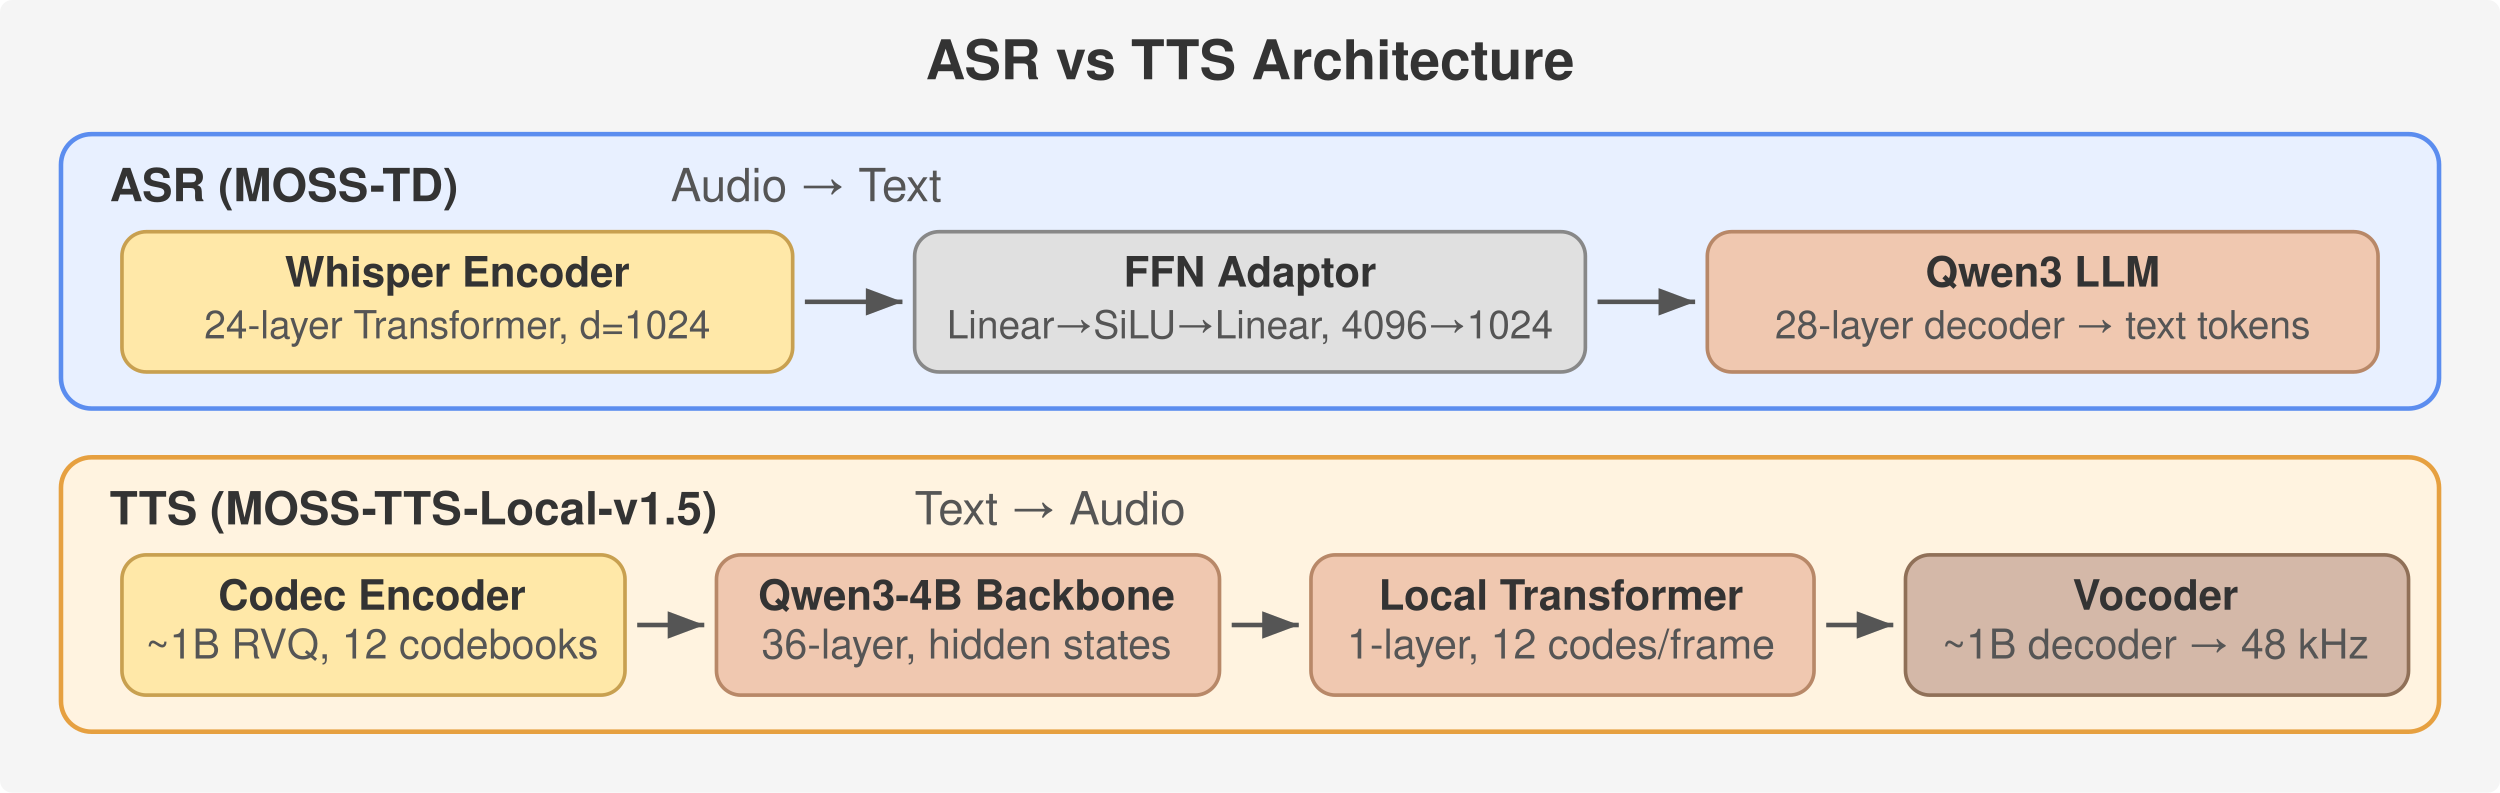
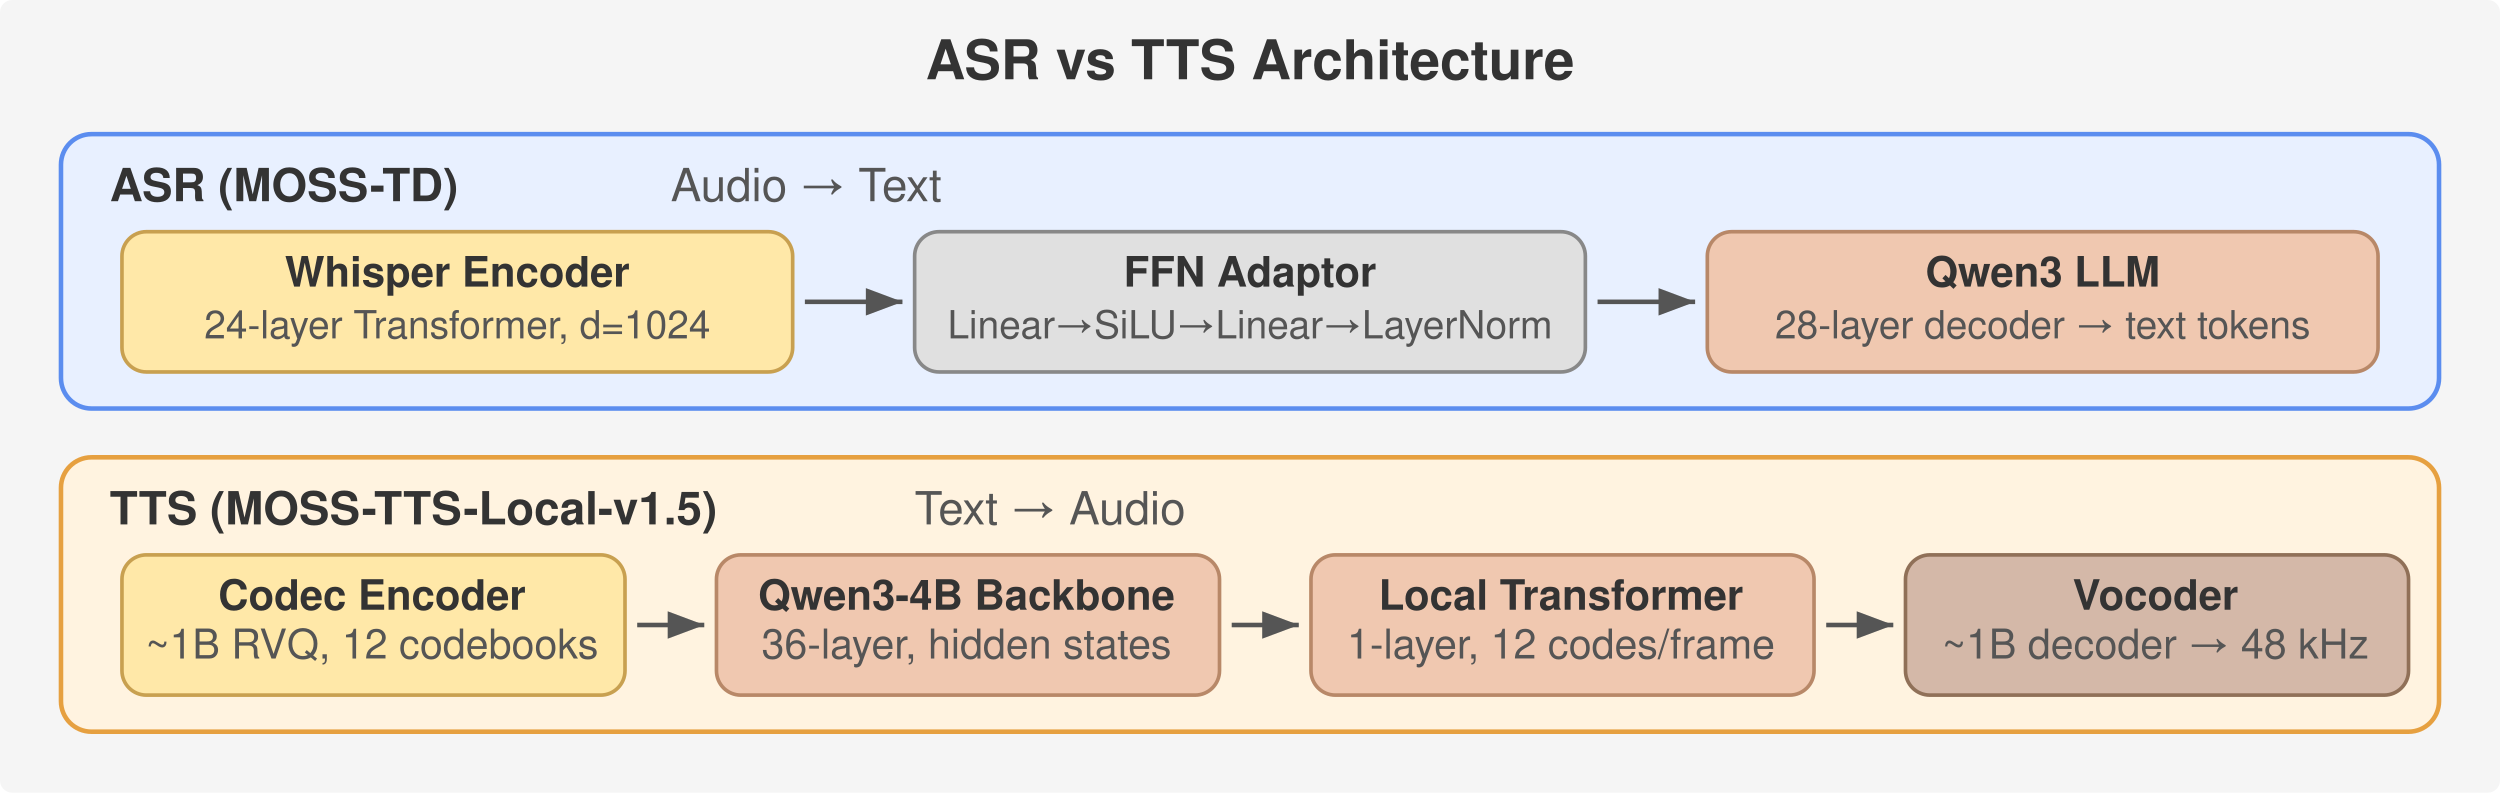
<svg xmlns="http://www.w3.org/2000/svg" viewBox="0 0 820 260">
  <defs>
    <marker id="arrvs" markerWidth="8" markerHeight="6" refX="8" refY="3" orient="auto">
      <polygon points="0 0, 8 3, 0 6" fill="#555" />
    </marker>
  </defs>
  <rect width="820" height="260" rx="4" fill="#F5F5F5" />
  <text x="410" y="26" text-anchor="middle" font-family="'Helvetica Neue', Helvetica, Arial, sans-serif" font-size="18" font-weight="bold" fill="#333">ASR vs TTS Architecture</text>
  <rect x="20" y="44" width="780" height="90" rx="10" fill="#E8F0FF" stroke="#5B8DEF" stroke-width="1.5" />
  <text x="36" y="66" font-family="'Helvetica Neue', Helvetica, Arial, sans-serif" font-size="15" font-weight="bold" fill="#333">ASR (MOSS-TD)</text>
  <text x="220" y="66" font-family="'Helvetica Neue', Helvetica, Arial, sans-serif" font-size="15" fill="#555">Audio → Text</text>
  <rect x="40" y="76" width="220" height="46" rx="8" fill="#FFE8A8" stroke="#C8A050" stroke-width="1.2" />
  <text x="150" y="94" text-anchor="middle" font-family="'Helvetica Neue', Helvetica, Arial, sans-serif" font-size="13.75" font-weight="bold" fill="#333">Whisper Encoder</text>
  <text x="150" y="111" text-anchor="middle" font-family="'Helvetica Neue', Helvetica, Arial, sans-serif" font-size="12.75" fill="#555">24-layer Transformer, d=1024</text>
  <line x1="264" y1="99" x2="296" y2="99" stroke="#555" stroke-width="1.5" marker-end="url(#arrvs)" />
  <rect x="300" y="76" width="220" height="46" rx="8" fill="#E0E0E0" stroke="#888" stroke-width="1.2" />
  <text x="410" y="94" text-anchor="middle" font-family="'Helvetica Neue', Helvetica, Arial, sans-serif" font-size="13.75" font-weight="bold" fill="#333">FFN Adaptor</text>
-   <text x="410" y="111" text-anchor="middle" font-family="'Helvetica Neue', Helvetica, Arial, sans-serif" font-size="12.75" fill="#555">Linear→SiLU→Linear, 4096→1024</text>
+   <text x="410" y="111" text-anchor="middle" font-family="'Helvetica Neue', Helvetica, Arial, sans-serif" font-size="12.75" fill="#555">Linear→SiLU→Linear→LayerNorm</text>
  <line x1="524" y1="99" x2="556" y2="99" stroke="#555" stroke-width="1.5" marker-end="url(#arrvs)" />
  <rect x="560" y="76" width="220" height="46" rx="8" fill="#F0C8B0" stroke="#B88868" stroke-width="1.2" />
  <text x="670" y="94" text-anchor="middle" font-family="'Helvetica Neue', Helvetica, Arial, sans-serif" font-size="13.75" font-weight="bold" fill="#333">Qwen3 LLM</text>
  <text x="670" y="111" text-anchor="middle" font-family="'Helvetica Neue', Helvetica, Arial, sans-serif" font-size="12.75" fill="#555">28-layer decoder → text tokens</text>
  <rect x="20" y="150" width="780" height="90" rx="10" fill="#FFF3E0" stroke="#E6A040" stroke-width="1.5" />
  <text x="36" y="172" font-family="'Helvetica Neue', Helvetica, Arial, sans-serif" font-size="15" font-weight="bold" fill="#333">TTS (MOSS-TTS-Local-v1.5)</text>
  <text x="300" y="172" font-family="'Helvetica Neue', Helvetica, Arial, sans-serif" font-size="15" fill="#555">Text → Audio</text>
  <rect x="40" y="182" width="165" height="46" rx="8" fill="#FFE8A8" stroke="#C8A050" stroke-width="1.2" />
  <text x="122" y="200" text-anchor="middle" font-family="'Helvetica Neue', Helvetica, Arial, sans-serif" font-size="13.75" font-weight="bold" fill="#333">Codec Encoder</text>
  <text x="122" y="216" text-anchor="middle" font-family="'Helvetica Neue', Helvetica, Arial, sans-serif" font-size="13.5" fill="#555">~1B RVQ, 12 codebooks</text>
  <line x1="209" y1="205" x2="231" y2="205" stroke="#555" stroke-width="1.5" marker-end="url(#arrvs)" />
  <rect x="235" y="182" width="165" height="46" rx="8" fill="#F0C8B0" stroke="#B88868" stroke-width="1.2" />
  <text x="317" y="200" text-anchor="middle" font-family="'Helvetica Neue', Helvetica, Arial, sans-serif" font-size="13.75" font-weight="bold" fill="#333">Qwen3-4B Backbone</text>
  <text x="317" y="216" text-anchor="middle" font-family="'Helvetica Neue', Helvetica, Arial, sans-serif" font-size="13.5" fill="#555">36-layer, hidden states</text>
  <line x1="404" y1="205" x2="426" y2="205" stroke="#555" stroke-width="1.5" marker-end="url(#arrvs)" />
  <rect x="430" y="182" width="165" height="46" rx="8" fill="#F0C8B0" stroke="#B88868" stroke-width="1.2" />
  <text x="512" y="200" text-anchor="middle" font-family="'Helvetica Neue', Helvetica, Arial, sans-serif" font-size="13.75" font-weight="bold" fill="#333">Local Transformer</text>
  <text x="512" y="216" text-anchor="middle" font-family="'Helvetica Neue', Helvetica, Arial, sans-serif" font-size="13.5" fill="#555">1-layer, 12 codes/frame</text>
  <line x1="599" y1="205" x2="621" y2="205" stroke="#555" stroke-width="1.5" marker-end="url(#arrvs)" />
  <rect x="625" y="182" width="165" height="46" rx="8" fill="#D4B8A8" stroke="#907058" stroke-width="1.2" />
  <text x="707" y="200" text-anchor="middle" font-family="'Helvetica Neue', Helvetica, Arial, sans-serif" font-size="13.75" font-weight="bold" fill="#333">Vocoder</text>
  <text x="707" y="216" text-anchor="middle" font-family="'Helvetica Neue', Helvetica, Arial, sans-serif" font-size="13.5" fill="#555">~1B decoder → 48 kHz</text>
</svg>
